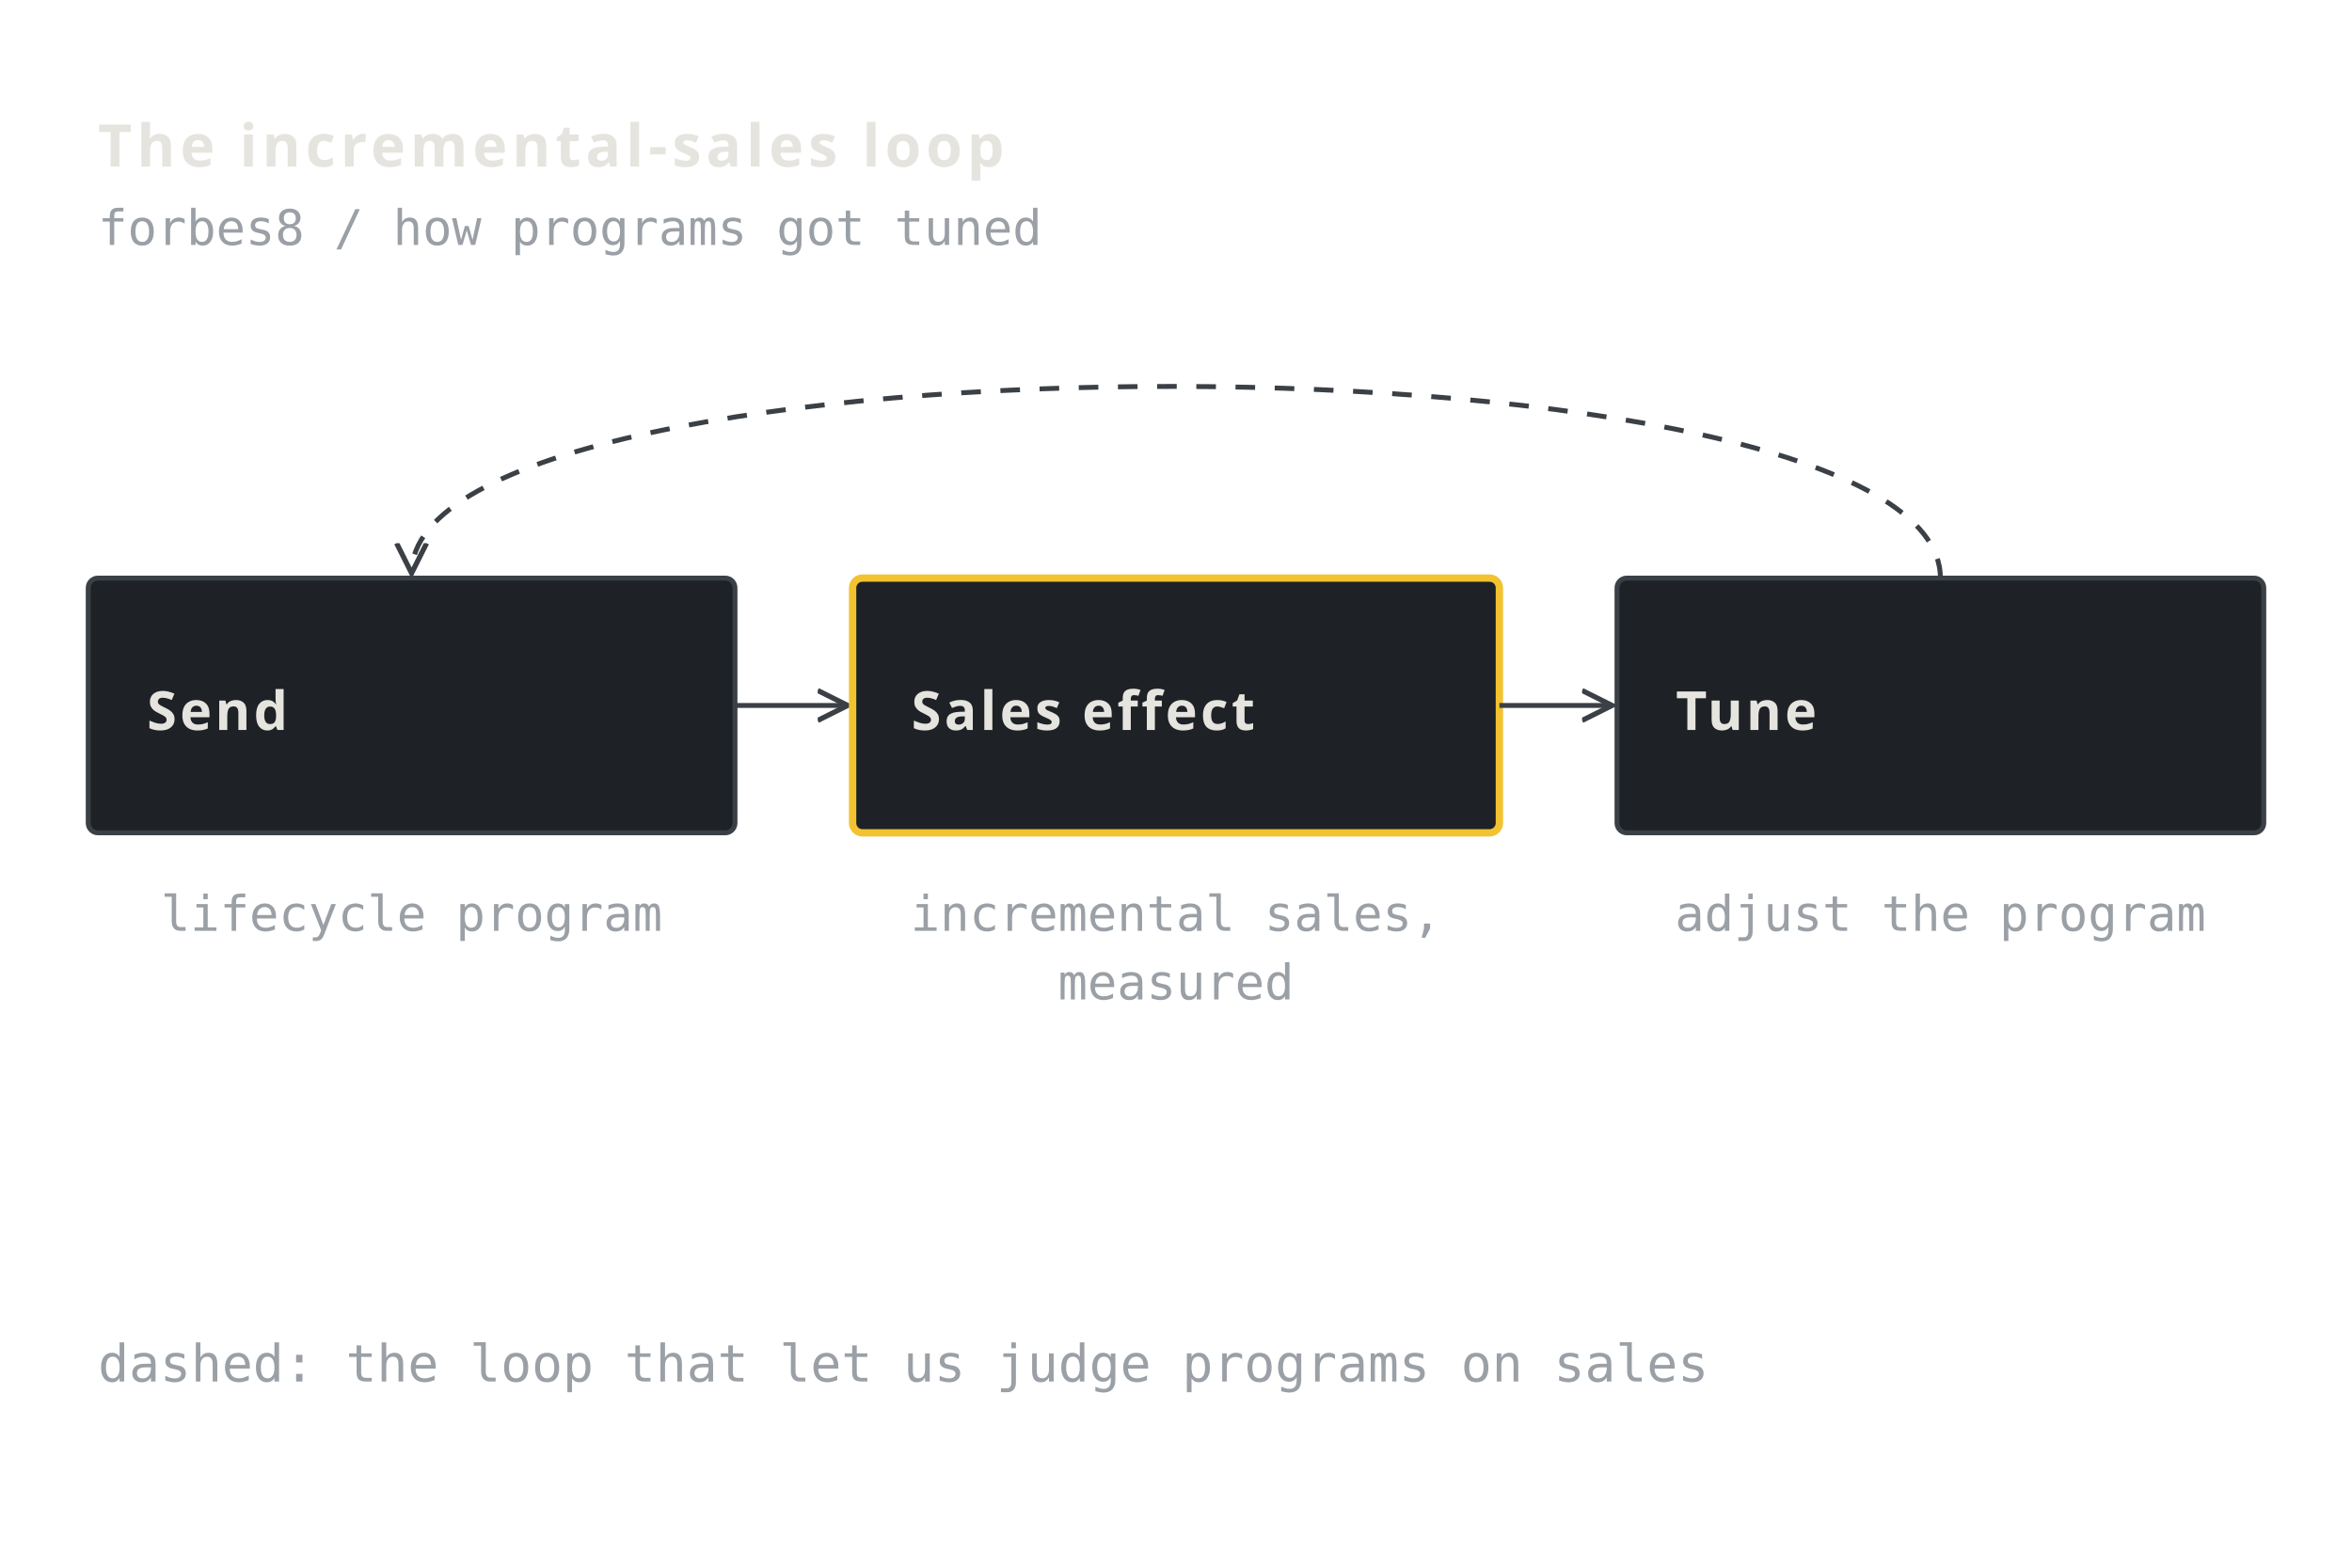
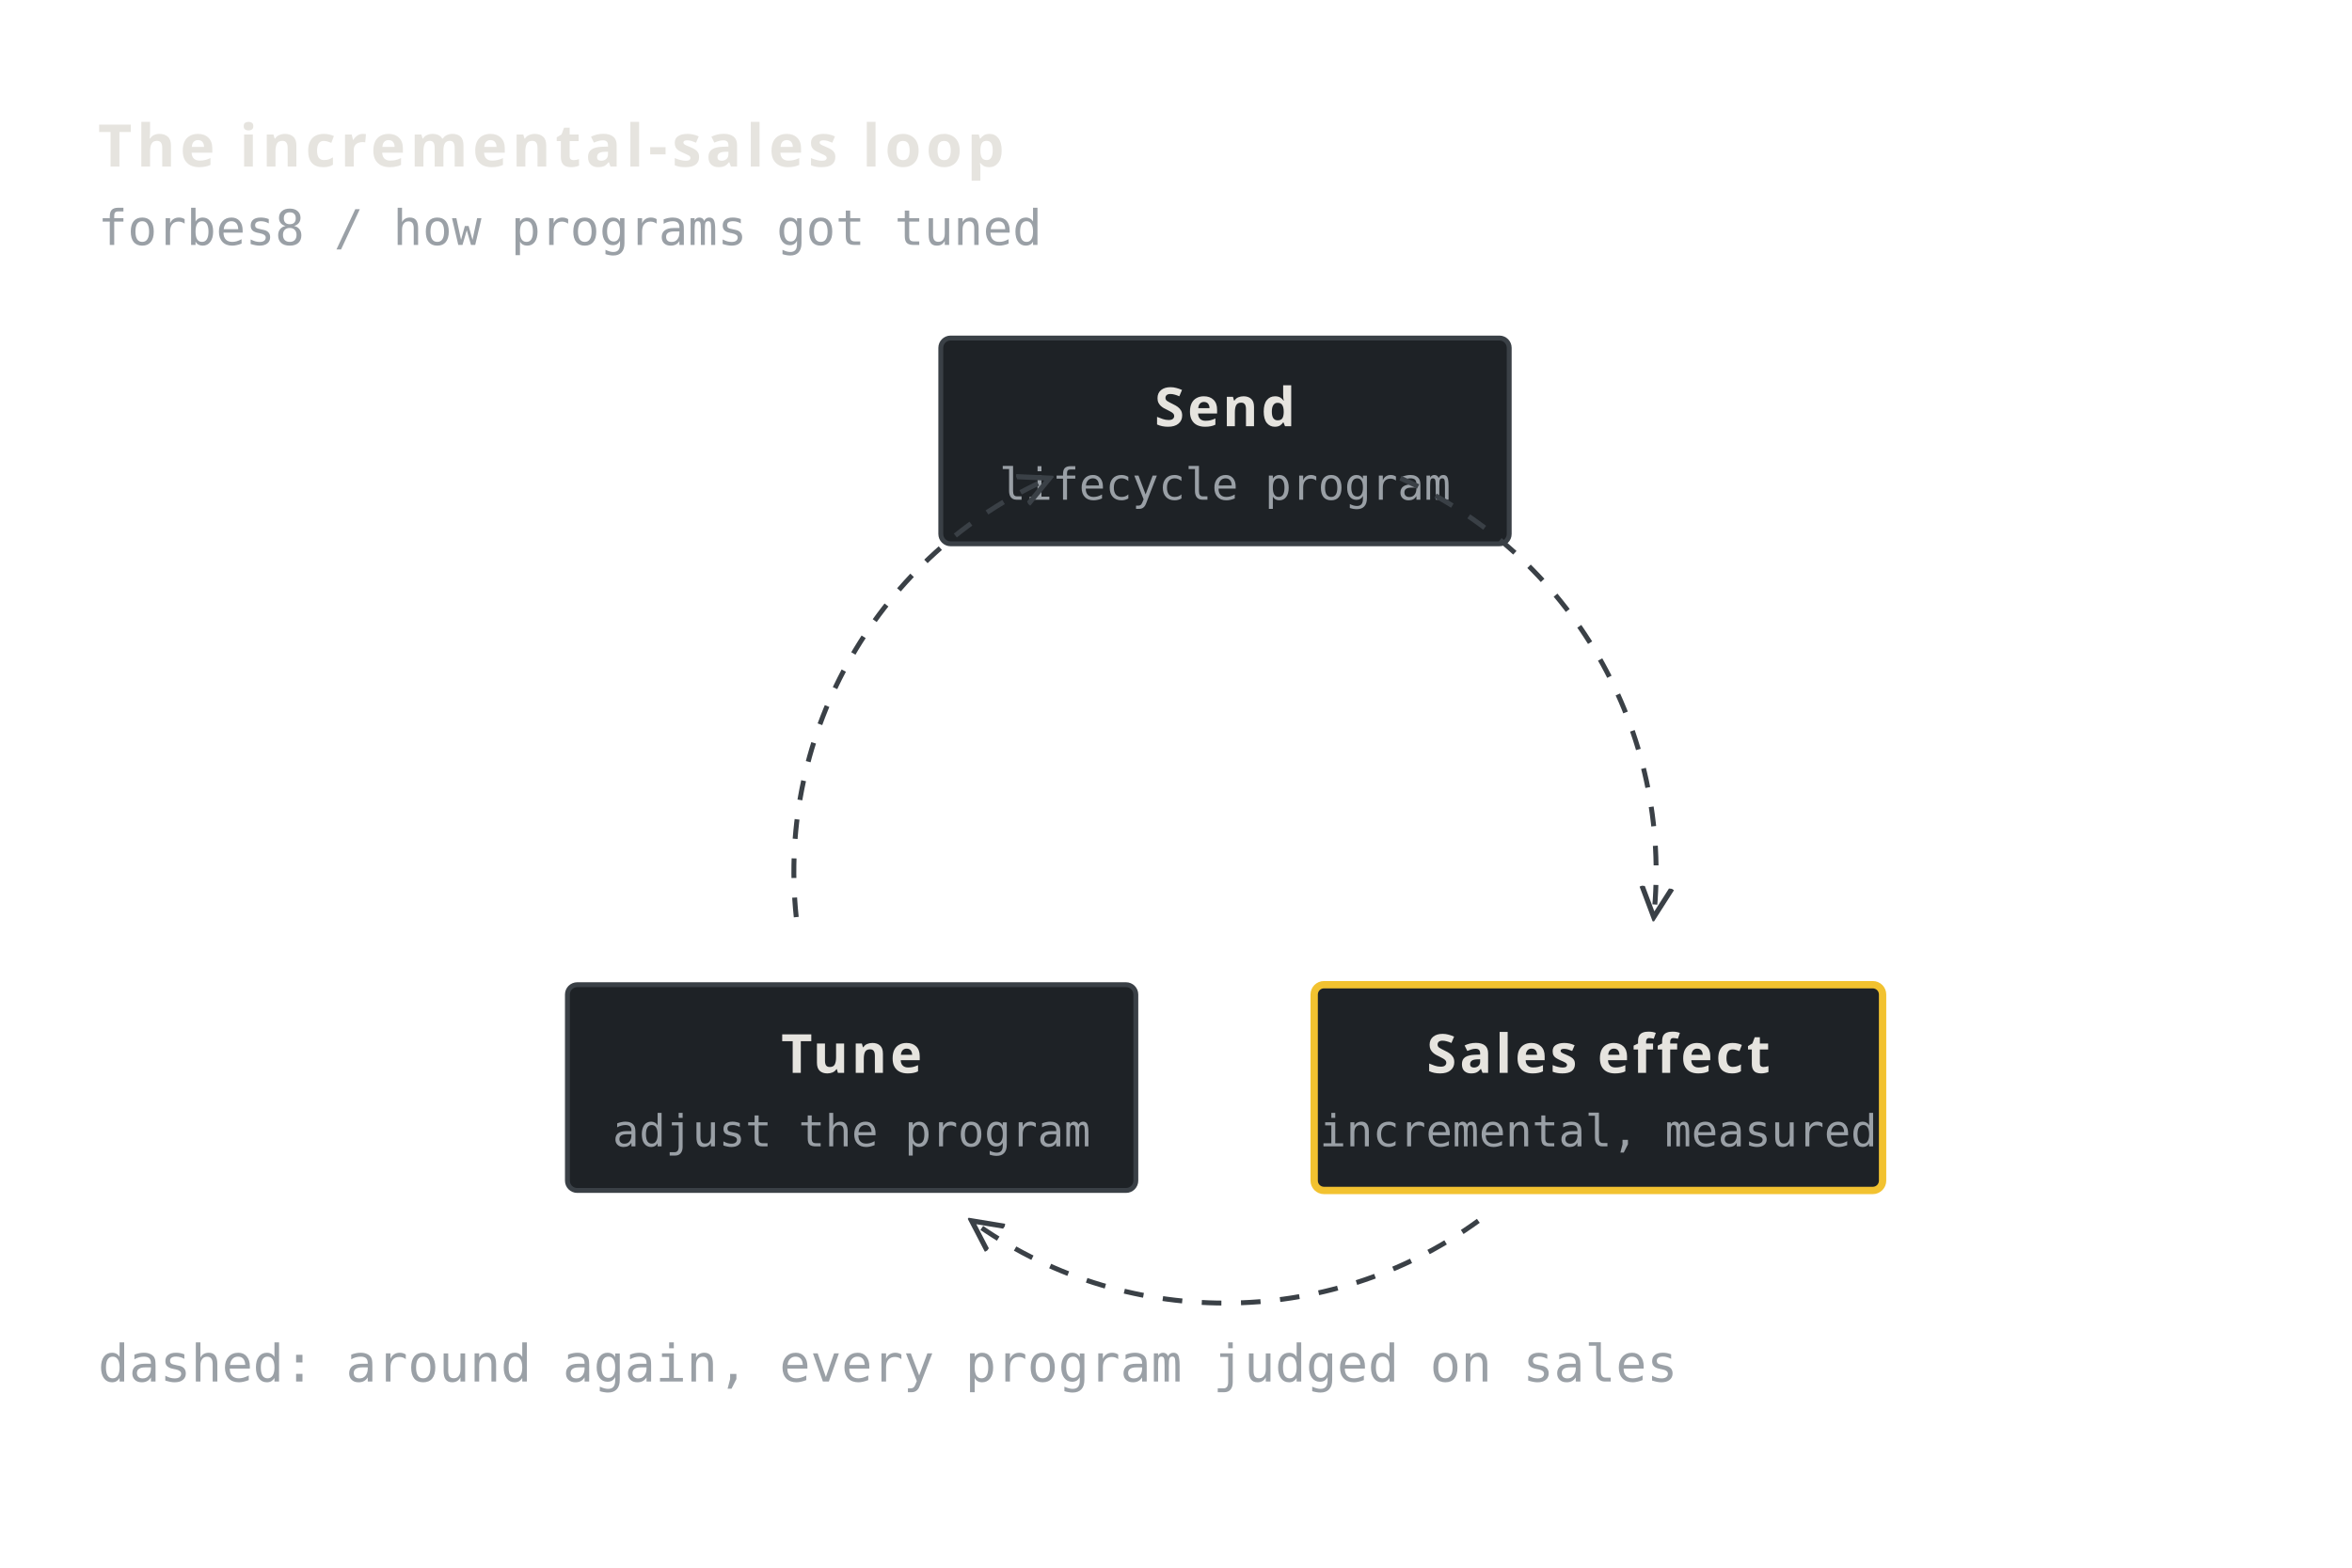
- <svg xmlns="http://www.w3.org/2000/svg" viewBox="0 0 480 320" role="img" aria-label="The incremental-sales feedback loop: a lifecycle send, its measured sales effect, a tuned program, and back around.">
+ <svg xmlns="http://www.w3.org/2000/svg" viewBox="0 0 480 320" role="img" aria-label="The incremental-sales feedback loop drawn as a loop: a lifecycle send, its measured sales effect, a tuned program, and around again.">
  <defs>
    <marker id="ar-feedback-loop" viewBox="0 0 8 8" refX="7" refY="4" markerWidth="7" markerHeight="7" orient="auto-start-reverse">
      <path d="M0,0.5 L7,4 L0,7.5" fill="none" stroke="#3A4046" stroke-width="1.2" />
    </marker>
  </defs>
  <text x="20" y="34" style="font:600 12px 'Barlow Condensed',sans-serif;letter-spacing:.08em;text-transform:uppercase" fill="#E6E4DF">The incremental-sales loop</text>
  <text x="20" y="50" style="font:400 10px 'IBM Plex Mono',monospace" fill="#9AA0A6">forbes8 / how programs got tuned</text>
-   <rect x="18" y="118" width="132" height="52" rx="2" fill="#1E2226" stroke="#3A4046" stroke-width="1" />
-   <text x="30" y="149" style="font:600 11px 'Barlow Condensed',sans-serif;letter-spacing:.06em;text-transform:uppercase" fill="#E6E4DF">Send</text>
-   <text x="84.0" y="190" text-anchor="middle" style="font:400 10px 'IBM Plex Mono',monospace" fill="#9AA0A6">lifecycle program</text>
-   <path d="M150,144.0 L173,144.0" fill="none" stroke="#3A4046" stroke-width="1" marker-end="url(#ar-feedback-loop)" />
-   <rect x="174" y="118" width="132" height="52" rx="2" fill="#1E2226" stroke="#F2C230" stroke-width="1.5" />
-   <text x="186" y="149" style="font:600 11px 'Barlow Condensed',sans-serif;letter-spacing:.06em;text-transform:uppercase" fill="#E6E4DF">Sales effect</text>
-   <text x="240.0" y="190" text-anchor="middle" style="font:400 10px 'IBM Plex Mono',monospace" fill="#9AA0A6">incremental sales,</text>
-   <text x="240.0" y="204" text-anchor="middle" style="font:400 10px 'IBM Plex Mono',monospace" fill="#9AA0A6">measured</text>
-   <path d="M306,144.0 L329,144.0" fill="none" stroke="#3A4046" stroke-width="1" marker-end="url(#ar-feedback-loop)" />
-   <rect x="330" y="118" width="132" height="52" rx="2" fill="#1E2226" stroke="#3A4046" stroke-width="1" />
-   <text x="342" y="149" style="font:600 11px 'Barlow Condensed',sans-serif;letter-spacing:.06em;text-transform:uppercase" fill="#E6E4DF">Tune</text>
-   <text x="396.0" y="190" text-anchor="middle" style="font:400 10px 'IBM Plex Mono',monospace" fill="#9AA0A6">adjust the program</text>
-   <path d="M396.0,118 C396.0,66 84.0,66 84.0,117" fill="none" stroke="#3A4046" stroke-width="1" stroke-dasharray="4 4" marker-end="url(#ar-feedback-loop)" />
-   <text x="20" y="282" style="font:400 10.5px 'IBM Plex Mono',monospace" fill="#9AA0A6">dashed: the loop that let us judge programs on sales</text>
+   <rect x="192.0" y="69.0" width="116" height="42" rx="2" fill="#1E2226" stroke="#3A4046" stroke-width="1" />
+   <text x="250.0" y="87.0" text-anchor="middle" style="font:600 11px 'Barlow Condensed',sans-serif;letter-spacing:.06em;text-transform:uppercase" fill="#E6E4DF">Send</text>
+   <text x="250.0" y="102.0" text-anchor="middle" style="font:400 9px 'IBM Plex Mono',monospace" fill="#9AA0A6">lifecycle program</text>
+   <rect x="268.2" y="201.0" width="116" height="42" rx="2" fill="#1E2226" stroke="#F2C230" stroke-width="1.5" />
+   <text x="326.21" y="219.0" text-anchor="middle" style="font:600 11px 'Barlow Condensed',sans-serif;letter-spacing:.06em;text-transform:uppercase" fill="#E6E4DF">Sales effect</text>
+   <text x="326.21" y="234.0" text-anchor="middle" style="font:400 9px 'IBM Plex Mono',monospace" fill="#9AA0A6">incremental, measured</text>
+   <rect x="115.8" y="201.0" width="116" height="42" rx="2" fill="#1E2226" stroke="#3A4046" stroke-width="1" />
+   <text x="173.79" y="219.0" text-anchor="middle" style="font:600 11px 'Barlow Condensed',sans-serif;letter-spacing:.06em;text-transform:uppercase" fill="#E6E4DF">Tune</text>
+   <text x="173.79" y="234.0" text-anchor="middle" style="font:400 9px 'IBM Plex Mono',monospace" fill="#9AA0A6">adjust the program</text>
+   <path d="M285.8,97.6 A88,88 0 0 1 337.5,187.2" fill="none" stroke="#3A4046" stroke-width="1" stroke-dasharray="4 4" marker-end="url(#ar-feedback-loop)" />
+   <path d="M301.7,249.2 A88,88 0 0 1 198.3,249.2" fill="none" stroke="#3A4046" stroke-width="1" stroke-dasharray="4 4" marker-end="url(#ar-feedback-loop)" />
+   <path d="M162.5,187.2 A88,88 0 0 1 214.2,97.6" fill="none" stroke="#3A4046" stroke-width="1" stroke-dasharray="4 4" marker-end="url(#ar-feedback-loop)" />
+   <text x="20" y="282" style="font:400 10.5px 'IBM Plex Mono',monospace" fill="#9AA0A6">dashed: around again, every program judged on sales</text>
</svg>
